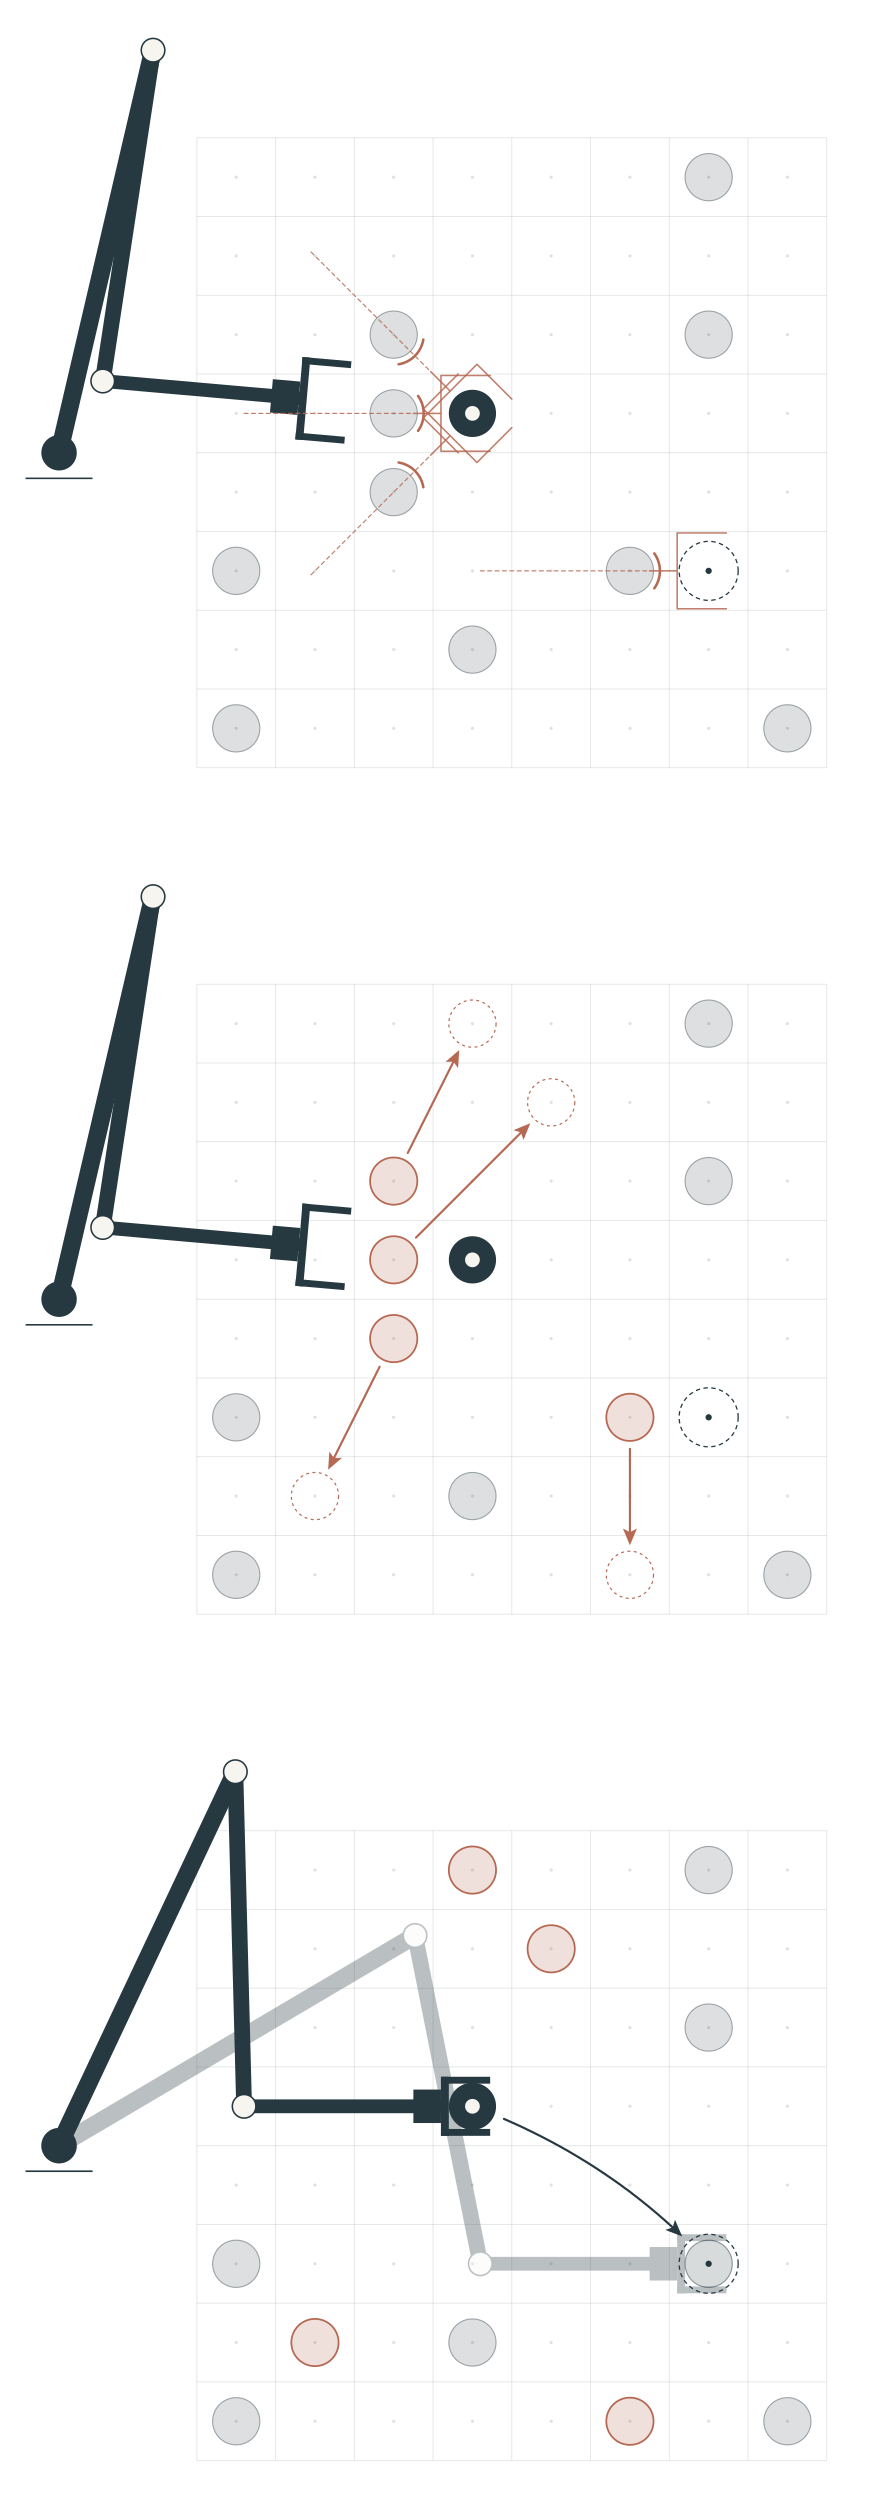
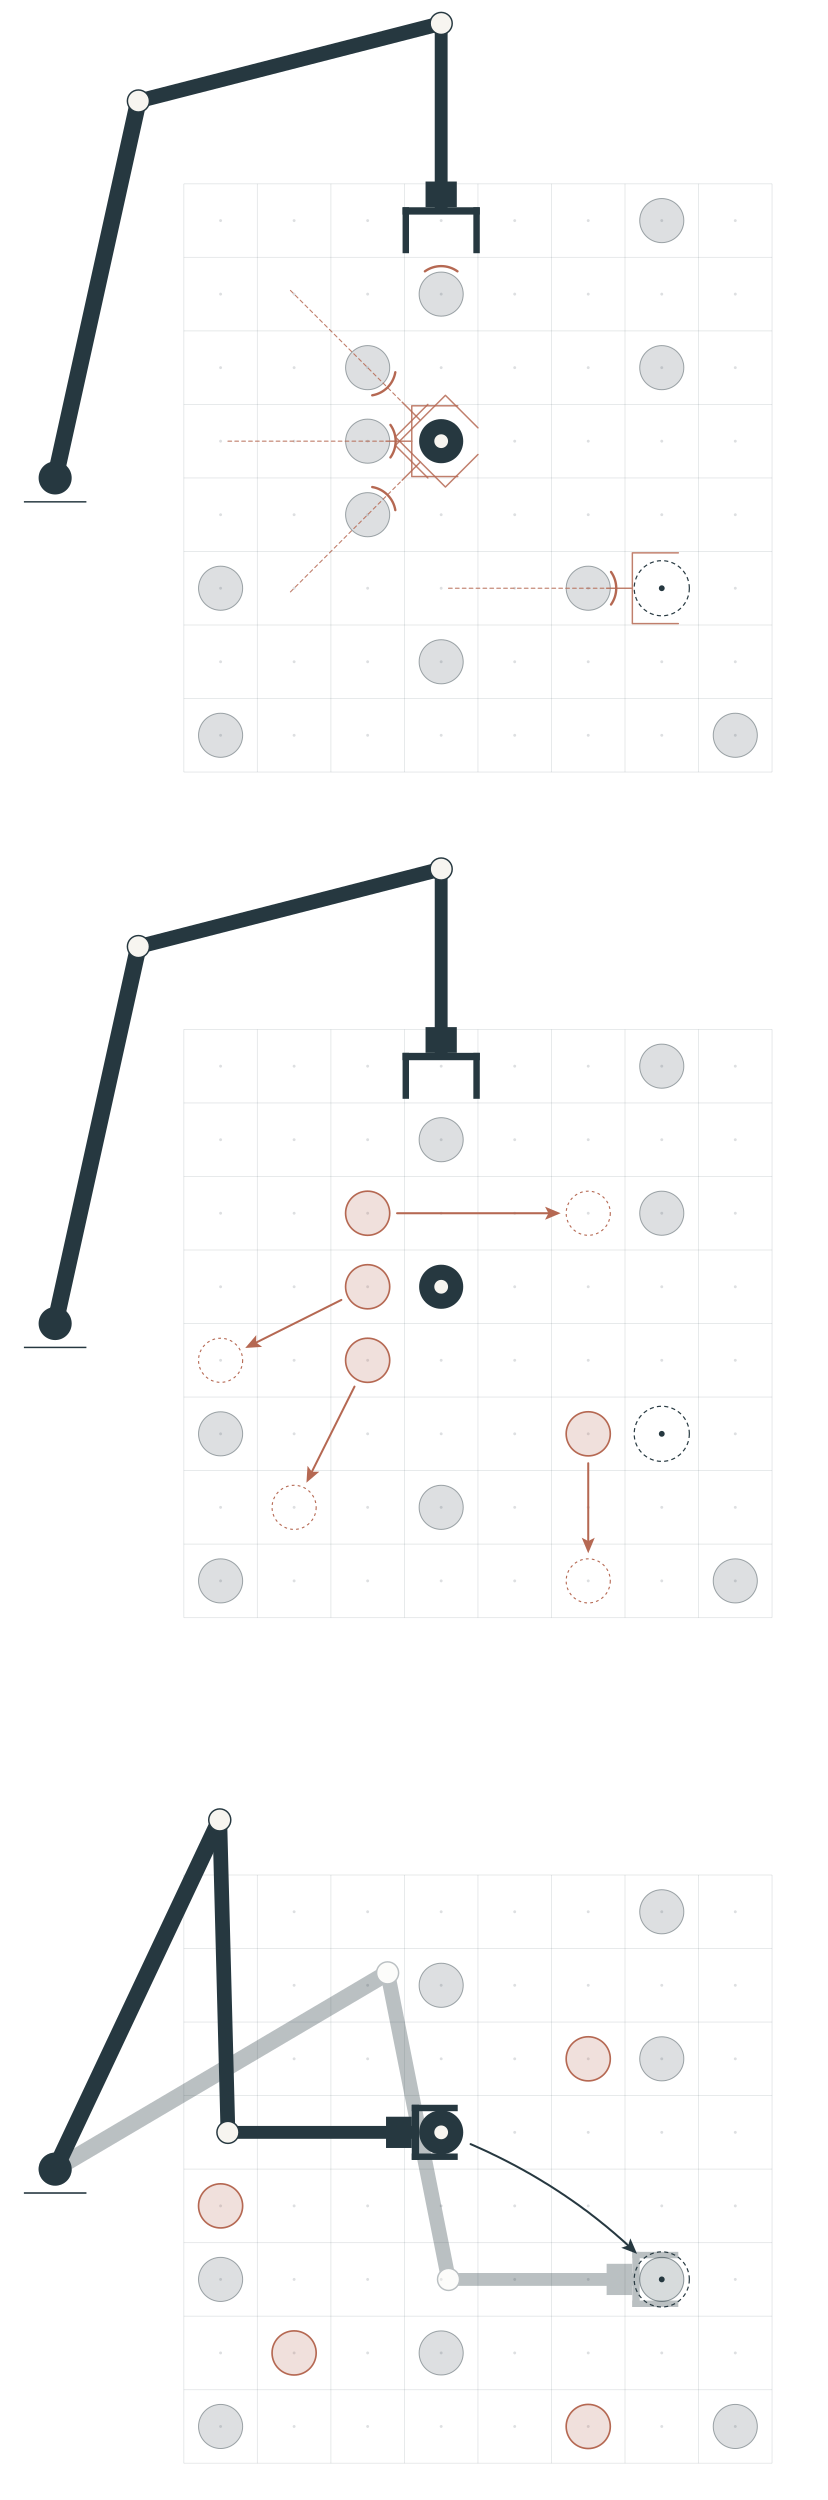
- <svg xmlns="http://www.w3.org/2000/svg" viewBox="0 0 900 2540" width="900" height="2540" fill="none" shape-rendering="geometricPrecision">
-   <svg id="panel-02_blocked_access" x="0" y="0" width="900" height="820" viewBox="400 60 900 820" overflow="hidden">
+ <svg xmlns="http://www.w3.org/2000/svg" viewBox="0 0 900 2720" width="900" height="2720" fill="none" shape-rendering="geometricPrecision">
+   <svg id="panel-02_blocked_access" x="0" y="0" width="900" height="880" viewBox="400 0 900 880" overflow="hidden">
    <g id="lattice">
      <g id="lattice-lines" stroke="#263840" stroke-width="0.9" stroke-opacity="0.13" fill="none">
        <path d="M600,840 L600,200" />
        <path d="M680,840 L680,200" />
        <path d="M760,840 L760,200" />
        <path d="M840,840 L840,200" />
        <path d="M920,840 L920,200" />
        <path d="M1000,840 L1000,200" />
        <path d="M1080,840 L1080,200" />
        <path d="M1160,840 L1160,200" />
        <path d="M1240,840 L1240,200" />
        <path d="M600,840 L1240,840" />
        <path d="M600,760 L1240,760" />
        <path d="M600,680 L1240,680" />
        <path d="M600,600 L1240,600" />
        <path d="M600,520 L1240,520" />
        <path d="M600,440 L1240,440" />
        <path d="M600,360 L1240,360" />
        <path d="M600,280 L1240,280" />
        <path d="M600,200 L1240,200" />
      </g>
      <g id="lattice-centres">
        <circle cx="640" cy="800" r="1.6" fill="#263840" fill-opacity="0.16" />
        <circle cx="720" cy="800" r="1.6" fill="#263840" fill-opacity="0.16" />
        <circle cx="800" cy="800" r="1.6" fill="#263840" fill-opacity="0.16" />
        <circle cx="880" cy="800" r="1.6" fill="#263840" fill-opacity="0.16" />
        <circle cx="960" cy="800" r="1.6" fill="#263840" fill-opacity="0.16" />
        <circle cx="1040" cy="800" r="1.6" fill="#263840" fill-opacity="0.16" />
        <circle cx="1120" cy="800" r="1.6" fill="#263840" fill-opacity="0.16" />
        <circle cx="1200" cy="800" r="1.6" fill="#263840" fill-opacity="0.16" />
        <circle cx="640" cy="720" r="1.6" fill="#263840" fill-opacity="0.16" />
        <circle cx="720" cy="720" r="1.6" fill="#263840" fill-opacity="0.16" />
        <circle cx="800" cy="720" r="1.6" fill="#263840" fill-opacity="0.16" />
        <circle cx="880" cy="720" r="1.6" fill="#263840" fill-opacity="0.16" />
        <circle cx="960" cy="720" r="1.6" fill="#263840" fill-opacity="0.16" />
        <circle cx="1040" cy="720" r="1.6" fill="#263840" fill-opacity="0.16" />
        <circle cx="1120" cy="720" r="1.6" fill="#263840" fill-opacity="0.16" />
        <circle cx="1200" cy="720" r="1.6" fill="#263840" fill-opacity="0.16" />
        <circle cx="640" cy="640" r="1.6" fill="#263840" fill-opacity="0.16" />
        <circle cx="720" cy="640" r="1.6" fill="#263840" fill-opacity="0.16" />
        <circle cx="800" cy="640" r="1.6" fill="#263840" fill-opacity="0.16" />
        <circle cx="880" cy="640" r="1.6" fill="#263840" fill-opacity="0.16" />
        <circle cx="960" cy="640" r="1.6" fill="#263840" fill-opacity="0.16" />
        <circle cx="1040" cy="640" r="1.6" fill="#263840" fill-opacity="0.16" />
        <circle cx="1120" cy="640" r="1.6" fill="#263840" fill-opacity="0.16" />
        <circle cx="1200" cy="640" r="1.6" fill="#263840" fill-opacity="0.16" />
        <circle cx="640" cy="560" r="1.6" fill="#263840" fill-opacity="0.16" />
        <circle cx="720" cy="560" r="1.6" fill="#263840" fill-opacity="0.16" />
        <circle cx="800" cy="560" r="1.6" fill="#263840" fill-opacity="0.16" />
        <circle cx="880" cy="560" r="1.6" fill="#263840" fill-opacity="0.16" />
        <circle cx="960" cy="560" r="1.6" fill="#263840" fill-opacity="0.16" />
        <circle cx="1040" cy="560" r="1.6" fill="#263840" fill-opacity="0.16" />
        <circle cx="1120" cy="560" r="1.6" fill="#263840" fill-opacity="0.16" />
        <circle cx="1200" cy="560" r="1.6" fill="#263840" fill-opacity="0.16" />
        <circle cx="640" cy="480" r="1.6" fill="#263840" fill-opacity="0.16" />
        <circle cx="720" cy="480" r="1.6" fill="#263840" fill-opacity="0.16" />
        <circle cx="800" cy="480" r="1.6" fill="#263840" fill-opacity="0.16" />
        <circle cx="880" cy="480" r="1.6" fill="#263840" fill-opacity="0.16" />
        <circle cx="960" cy="480" r="1.6" fill="#263840" fill-opacity="0.16" />
        <circle cx="1040" cy="480" r="1.6" fill="#263840" fill-opacity="0.16" />
        <circle cx="1120" cy="480" r="1.6" fill="#263840" fill-opacity="0.16" />
        <circle cx="1200" cy="480" r="1.6" fill="#263840" fill-opacity="0.16" />
        <circle cx="640" cy="400" r="1.6" fill="#263840" fill-opacity="0.16" />
        <circle cx="720" cy="400" r="1.6" fill="#263840" fill-opacity="0.16" />
        <circle cx="800" cy="400" r="1.6" fill="#263840" fill-opacity="0.16" />
        <circle cx="880" cy="400" r="1.6" fill="#263840" fill-opacity="0.16" />
        <circle cx="960" cy="400" r="1.6" fill="#263840" fill-opacity="0.16" />
        <circle cx="1040" cy="400" r="1.6" fill="#263840" fill-opacity="0.16" />
        <circle cx="1120" cy="400" r="1.6" fill="#263840" fill-opacity="0.16" />
        <circle cx="1200" cy="400" r="1.6" fill="#263840" fill-opacity="0.16" />
        <circle cx="640" cy="320" r="1.6" fill="#263840" fill-opacity="0.16" />
        <circle cx="720" cy="320" r="1.6" fill="#263840" fill-opacity="0.16" />
        <circle cx="800" cy="320" r="1.6" fill="#263840" fill-opacity="0.16" />
        <circle cx="880" cy="320" r="1.6" fill="#263840" fill-opacity="0.16" />
        <circle cx="960" cy="320" r="1.6" fill="#263840" fill-opacity="0.16" />
        <circle cx="1040" cy="320" r="1.6" fill="#263840" fill-opacity="0.16" />
        <circle cx="1120" cy="320" r="1.6" fill="#263840" fill-opacity="0.16" />
        <circle cx="1200" cy="320" r="1.6" fill="#263840" fill-opacity="0.16" />
        <circle cx="640" cy="240" r="1.6" fill="#263840" fill-opacity="0.16" />
        <circle cx="720" cy="240" r="1.6" fill="#263840" fill-opacity="0.16" />
        <circle cx="800" cy="240" r="1.6" fill="#263840" fill-opacity="0.16" />
        <circle cx="880" cy="240" r="1.6" fill="#263840" fill-opacity="0.16" />
        <circle cx="960" cy="240" r="1.6" fill="#263840" fill-opacity="0.16" />
        <circle cx="1040" cy="240" r="1.6" fill="#263840" fill-opacity="0.16" />
        <circle cx="1120" cy="240" r="1.6" fill="#263840" fill-opacity="0.16" />
        <circle cx="1200" cy="240" r="1.6" fill="#263840" fill-opacity="0.16" />
      </g>
    </g>
    <g id="goal">
      <circle cx="1120" cy="640" r="30" fill="none" stroke="#263840" stroke-width="1.3" stroke-dasharray="4.5 3.5" />
      <circle cx="1120" cy="640" r="3.2" fill="#263840" />
    </g>
    <g id="discs-context">
      <circle cx="1120" cy="240" r="24" id="c0" fill="#263840" fill-opacity="0.16" stroke="#263840" stroke-opacity="0.42" stroke-width="1.1" />
      <circle cx="1120" cy="400" r="24" id="c1" fill="#263840" fill-opacity="0.16" stroke="#263840" stroke-opacity="0.42" stroke-width="1.1" />
      <circle cx="640" cy="800" r="24" id="c2" fill="#263840" fill-opacity="0.16" stroke="#263840" stroke-opacity="0.42" stroke-width="1.1" />
      <circle cx="880" cy="720" r="24" id="c3" fill="#263840" fill-opacity="0.16" stroke="#263840" stroke-opacity="0.42" stroke-width="1.1" />
      <circle cx="1200" cy="800" r="24" id="c4" fill="#263840" fill-opacity="0.16" stroke="#263840" stroke-opacity="0.42" stroke-width="1.1" />
      <circle cx="640" cy="640" r="24" id="c5" fill="#263840" fill-opacity="0.16" stroke="#263840" stroke-opacity="0.42" stroke-width="1.1" />
+       <circle cx="880" cy="320" r="24" id="c6" fill="#263840" fill-opacity="0.16" stroke="#263840" stroke-opacity="0.42" stroke-width="1.1" />
    </g>
    <g id="blockers-initial">
      <circle cx="800" cy="400" r="24" id="b1" fill="#263840" fill-opacity="0.16" stroke="#263840" stroke-opacity="0.42" stroke-width="1.1" />
      <circle cx="800" cy="560" r="24" id="b2" fill="#263840" fill-opacity="0.16" stroke="#263840" stroke-opacity="0.42" stroke-width="1.1" />
      <circle cx="800" cy="480" r="24" id="b3" fill="#263840" fill-opacity="0.16" stroke="#263840" stroke-opacity="0.42" stroke-width="1.1" />
      <circle cx="1040" cy="640" r="24" id="b4" fill="#263840" fill-opacity="0.16" stroke="#263840" stroke-opacity="0.42" stroke-width="1.1" />
    </g>
    <g id="target">
      <circle cx="880" cy="480" r="24" fill="#263840" />
      <circle cx="880" cy="480" r="7.5" fill="#F7F5F0" />
    </g>
    <g id="robot-approach" opacity="1">
      <path d="M426,546 L494,546" stroke="#263840" stroke-width="1.6" />
      <circle cx="460" cy="520" r="18" fill="#263840" />
      <circle cx="460" cy="520" r="5.5" fill="#F7F5F0" />
-       <path d="M460,520 L555.5,111" stroke="#263840" stroke-width="18" stroke-linecap="round" />
-       <path d="M555.5,111 L504.4,447.1" stroke="#263840" stroke-width="16" stroke-linecap="round" />
-       <path d="M504.4,447.1 L703.7,464.6" stroke="#263840" stroke-width="14" stroke-linecap="round" />
-       <rect x="-14" y="-17" width="28" height="34" transform="translate(689.7 463.4) rotate(5)" fill="#263840" />
-       <rect x="-4" y="-42" width="8" height="84" transform="translate(707.7 464.9) rotate(5)" fill="#263840" />
-       <rect x="-25" y="-3.5" width="50" height="7" transform="translate(725.2 505.1) rotate(5)" fill="#263840" />
-       <rect x="-25" y="-3.5" width="50" height="7" transform="translate(731.9 428.4) rotate(5)" fill="#263840" />
-       <circle cx="555.5" cy="111" r="12" fill="#F7F5F0" stroke="#263840" stroke-width="1.6" />
-       <circle cx="504.4" cy="447.1" r="12" fill="#F7F5F0" stroke="#263840" stroke-width="1.6" />
+       <path d="M460,520 L550.6,109.9" stroke="#263840" stroke-width="18" stroke-linecap="round" />
+       <path d="M550.6,109.9 L880,25.5" stroke="#263840" stroke-width="16" stroke-linecap="round" />
+       <path d="M880,25.5 L880,225.5" stroke="#263840" stroke-width="14" stroke-linecap="round" />
+       <rect x="-14" y="-17" width="28" height="34" transform="translate(880 211.5) rotate(90)" fill="#263840" />
+       <rect x="-4" y="-42" width="8" height="84" transform="translate(880 229.5) rotate(90)" fill="#263840" />
+       <rect x="-25" y="-3.5" width="50" height="7" transform="translate(841.5 250.5) rotate(90)" fill="#263840" />
+       <rect x="-25" y="-3.5" width="50" height="7" transform="translate(918.5 250.5) rotate(90)" fill="#263840" />
+       <circle cx="550.6" cy="109.9" r="12" fill="#F7F5F0" stroke="#263840" stroke-width="1.6" />
+       <circle cx="880" cy="25.5" r="12" fill="#F7F5F0" stroke="#263840" stroke-width="1.6" />
    </g>
    <g id="blocked-modes">
      <g id="mode-target-0" opacity="0.85">
        <path d="M648,480 L820,480" stroke="#B56852" stroke-width="1.2" stroke-dasharray="4 3.5" stroke-linecap="round" />
        <path d="M820,480 L848,480" stroke="#B56852" stroke-width="1.6" stroke-linecap="round" />
        <path d="M898,441.5 L848,441.5 L848,518.5 L898,518.5" stroke="#B56852" stroke-width="1.6" stroke-linecap="round" stroke-linejoin="round" fill="none" />
      </g>
      <g id="mode-target-1" opacity="0.85">
        <path d="M716,644 L837.6,522.4" stroke="#B56852" stroke-width="1.2" stroke-dasharray="4 3.5" stroke-linecap="round" />
        <path d="M837.6,522.4 L857.4,502.6" stroke="#B56852" stroke-width="1.6" stroke-linecap="round" />
        <path d="M865.5,440 L830.1,475.4 L884.6,529.9 L920,494.5" stroke="#B56852" stroke-width="1.6" stroke-linecap="round" stroke-linejoin="round" fill="none" />
      </g>
      <g id="mode-target-2" opacity="0.85">
        <path d="M716,316 L837.6,437.6" stroke="#B56852" stroke-width="1.2" stroke-dasharray="4 3.5" stroke-linecap="round" />
        <path d="M837.6,437.6 L857.4,457.4" stroke="#B56852" stroke-width="1.6" stroke-linecap="round" />
        <path d="M920,465.5 L884.6,430.1 L830.1,484.6 L865.5,520" stroke="#B56852" stroke-width="1.6" stroke-linecap="round" stroke-linejoin="round" fill="none" />
      </g>
      <g id="mode-goal-3" opacity="0.85">
        <path d="M888,640 L1060,640" stroke="#B56852" stroke-width="1.2" stroke-dasharray="4 3.5" stroke-linecap="round" />
        <path d="M1060,640 L1088,640" stroke="#B56852" stroke-width="1.6" stroke-linecap="round" />
        <path d="M1138,601.5 L1088,601.5 L1088,678.5 L1138,678.5" stroke="#B56852" stroke-width="1.6" stroke-linecap="round" stroke-linejoin="round" fill="none" />
      </g>
    </g>
    <g id="blocked-contacts">
      <path id="contact-b1" d="M805,430.1 A30.5,30.5 0 0 0 830.1,405" fill="none" stroke="#B56852" stroke-width="2.6" stroke-linecap="round" />
      <path id="contact-b2" d="M830.1,555 A30.5,30.5 0 0 0 805,529.9" fill="none" stroke="#B56852" stroke-width="2.6" stroke-linecap="round" />
      <path id="contact-b3" d="M824.8,497.7 A30.5,30.5 0 0 0 824.8,462.3" fill="none" stroke="#B56852" stroke-width="2.6" stroke-linecap="round" />
      <path id="contact-b4" d="M1064.8,657.7 A30.5,30.5 0 0 0 1064.8,622.3" fill="none" stroke="#B56852" stroke-width="2.6" stroke-linecap="round" />
+       <path id="contact-c6" d="M897.7,295.2 A30.5,30.5 0 0 0 862.3,295.2" fill="none" stroke="#B56852" stroke-width="2.6" stroke-linecap="round" />
    </g>
  </svg>
-   <svg id="panel-04_relocation_arrows" x="0" y="860" width="900" height="820" viewBox="400 60 900 820" overflow="hidden">
+   <svg id="panel-04_relocation_arrows" x="0" y="920" width="900" height="880" viewBox="400 0 900 880" overflow="hidden">
    <g id="lattice">
      <g id="lattice-lines" stroke="#263840" stroke-width="0.9" stroke-opacity="0.13" fill="none">
        <path d="M600,840 L600,200" />
        <path d="M680,840 L680,200" />
        <path d="M760,840 L760,200" />
        <path d="M840,840 L840,200" />
        <path d="M920,840 L920,200" />
        <path d="M1000,840 L1000,200" />
        <path d="M1080,840 L1080,200" />
        <path d="M1160,840 L1160,200" />
        <path d="M1240,840 L1240,200" />
        <path d="M600,840 L1240,840" />
        <path d="M600,760 L1240,760" />
        <path d="M600,680 L1240,680" />
        <path d="M600,600 L1240,600" />
        <path d="M600,520 L1240,520" />
        <path d="M600,440 L1240,440" />
        <path d="M600,360 L1240,360" />
        <path d="M600,280 L1240,280" />
        <path d="M600,200 L1240,200" />
      </g>
      <g id="lattice-centres">
        <circle cx="640" cy="800" r="1.6" fill="#263840" fill-opacity="0.16" />
        <circle cx="720" cy="800" r="1.6" fill="#263840" fill-opacity="0.16" />
        <circle cx="800" cy="800" r="1.6" fill="#263840" fill-opacity="0.16" />
        <circle cx="880" cy="800" r="1.6" fill="#263840" fill-opacity="0.16" />
        <circle cx="960" cy="800" r="1.6" fill="#263840" fill-opacity="0.16" />
        <circle cx="1040" cy="800" r="1.6" fill="#263840" fill-opacity="0.16" />
        <circle cx="1120" cy="800" r="1.6" fill="#263840" fill-opacity="0.16" />
        <circle cx="1200" cy="800" r="1.6" fill="#263840" fill-opacity="0.16" />
        <circle cx="640" cy="720" r="1.6" fill="#263840" fill-opacity="0.16" />
        <circle cx="720" cy="720" r="1.6" fill="#263840" fill-opacity="0.16" />
        <circle cx="800" cy="720" r="1.6" fill="#263840" fill-opacity="0.16" />
        <circle cx="880" cy="720" r="1.6" fill="#263840" fill-opacity="0.16" />
        <circle cx="960" cy="720" r="1.6" fill="#263840" fill-opacity="0.16" />
        <circle cx="1040" cy="720" r="1.6" fill="#263840" fill-opacity="0.16" />
        <circle cx="1120" cy="720" r="1.6" fill="#263840" fill-opacity="0.16" />
        <circle cx="1200" cy="720" r="1.6" fill="#263840" fill-opacity="0.16" />
        <circle cx="640" cy="640" r="1.6" fill="#263840" fill-opacity="0.16" />
        <circle cx="720" cy="640" r="1.6" fill="#263840" fill-opacity="0.16" />
        <circle cx="800" cy="640" r="1.6" fill="#263840" fill-opacity="0.16" />
        <circle cx="880" cy="640" r="1.6" fill="#263840" fill-opacity="0.16" />
        <circle cx="960" cy="640" r="1.6" fill="#263840" fill-opacity="0.16" />
        <circle cx="1040" cy="640" r="1.6" fill="#263840" fill-opacity="0.16" />
        <circle cx="1120" cy="640" r="1.6" fill="#263840" fill-opacity="0.16" />
        <circle cx="1200" cy="640" r="1.6" fill="#263840" fill-opacity="0.16" />
        <circle cx="640" cy="560" r="1.6" fill="#263840" fill-opacity="0.16" />
        <circle cx="720" cy="560" r="1.6" fill="#263840" fill-opacity="0.16" />
        <circle cx="800" cy="560" r="1.6" fill="#263840" fill-opacity="0.16" />
        <circle cx="880" cy="560" r="1.6" fill="#263840" fill-opacity="0.16" />
        <circle cx="960" cy="560" r="1.6" fill="#263840" fill-opacity="0.16" />
        <circle cx="1040" cy="560" r="1.6" fill="#263840" fill-opacity="0.16" />
        <circle cx="1120" cy="560" r="1.6" fill="#263840" fill-opacity="0.16" />
        <circle cx="1200" cy="560" r="1.6" fill="#263840" fill-opacity="0.16" />
        <circle cx="640" cy="480" r="1.6" fill="#263840" fill-opacity="0.16" />
        <circle cx="720" cy="480" r="1.6" fill="#263840" fill-opacity="0.16" />
        <circle cx="800" cy="480" r="1.6" fill="#263840" fill-opacity="0.16" />
        <circle cx="880" cy="480" r="1.6" fill="#263840" fill-opacity="0.16" />
        <circle cx="960" cy="480" r="1.6" fill="#263840" fill-opacity="0.16" />
        <circle cx="1040" cy="480" r="1.6" fill="#263840" fill-opacity="0.16" />
        <circle cx="1120" cy="480" r="1.6" fill="#263840" fill-opacity="0.16" />
        <circle cx="1200" cy="480" r="1.6" fill="#263840" fill-opacity="0.16" />
        <circle cx="640" cy="400" r="1.6" fill="#263840" fill-opacity="0.16" />
        <circle cx="720" cy="400" r="1.6" fill="#263840" fill-opacity="0.16" />
        <circle cx="800" cy="400" r="1.6" fill="#263840" fill-opacity="0.16" />
        <circle cx="880" cy="400" r="1.6" fill="#263840" fill-opacity="0.16" />
        <circle cx="960" cy="400" r="1.6" fill="#263840" fill-opacity="0.16" />
        <circle cx="1040" cy="400" r="1.6" fill="#263840" fill-opacity="0.16" />
        <circle cx="1120" cy="400" r="1.6" fill="#263840" fill-opacity="0.16" />
        <circle cx="1200" cy="400" r="1.6" fill="#263840" fill-opacity="0.16" />
        <circle cx="640" cy="320" r="1.6" fill="#263840" fill-opacity="0.16" />
        <circle cx="720" cy="320" r="1.6" fill="#263840" fill-opacity="0.16" />
        <circle cx="800" cy="320" r="1.6" fill="#263840" fill-opacity="0.16" />
        <circle cx="880" cy="320" r="1.6" fill="#263840" fill-opacity="0.16" />
        <circle cx="960" cy="320" r="1.6" fill="#263840" fill-opacity="0.16" />
        <circle cx="1040" cy="320" r="1.6" fill="#263840" fill-opacity="0.16" />
        <circle cx="1120" cy="320" r="1.6" fill="#263840" fill-opacity="0.16" />
        <circle cx="1200" cy="320" r="1.6" fill="#263840" fill-opacity="0.16" />
        <circle cx="640" cy="240" r="1.6" fill="#263840" fill-opacity="0.16" />
        <circle cx="720" cy="240" r="1.6" fill="#263840" fill-opacity="0.16" />
        <circle cx="800" cy="240" r="1.6" fill="#263840" fill-opacity="0.16" />
        <circle cx="880" cy="240" r="1.6" fill="#263840" fill-opacity="0.16" />
        <circle cx="960" cy="240" r="1.6" fill="#263840" fill-opacity="0.16" />
        <circle cx="1040" cy="240" r="1.6" fill="#263840" fill-opacity="0.16" />
        <circle cx="1120" cy="240" r="1.6" fill="#263840" fill-opacity="0.16" />
        <circle cx="1200" cy="240" r="1.6" fill="#263840" fill-opacity="0.16" />
      </g>
    </g>
    <g id="goal">
      <circle cx="1120" cy="640" r="30" fill="none" stroke="#263840" stroke-width="1.3" stroke-dasharray="4.5 3.5" />
      <circle cx="1120" cy="640" r="3.2" fill="#263840" />
    </g>
    <g id="discs-context">
      <circle cx="1120" cy="240" r="24" id="c0" fill="#263840" fill-opacity="0.16" stroke="#263840" stroke-opacity="0.42" stroke-width="1.1" />
      <circle cx="1120" cy="400" r="24" id="c1" fill="#263840" fill-opacity="0.16" stroke="#263840" stroke-opacity="0.42" stroke-width="1.1" />
      <circle cx="640" cy="800" r="24" id="c2" fill="#263840" fill-opacity="0.16" stroke="#263840" stroke-opacity="0.42" stroke-width="1.1" />
      <circle cx="880" cy="720" r="24" id="c3" fill="#263840" fill-opacity="0.16" stroke="#263840" stroke-opacity="0.42" stroke-width="1.1" />
      <circle cx="1200" cy="800" r="24" id="c4" fill="#263840" fill-opacity="0.16" stroke="#263840" stroke-opacity="0.42" stroke-width="1.1" />
      <circle cx="640" cy="640" r="24" id="c5" fill="#263840" fill-opacity="0.16" stroke="#263840" stroke-opacity="0.42" stroke-width="1.1" />
+       <circle cx="880" cy="320" r="24" id="c6" fill="#263840" fill-opacity="0.16" stroke="#263840" stroke-opacity="0.42" stroke-width="1.1" />
    </g>
    <g id="blockers-highlight">
      <circle cx="800" cy="400" r="24" id="b1-hl" fill="#B56852" fill-opacity="0.20" stroke="#B56852" stroke-width="1.8" />
      <circle cx="800" cy="560" r="24" id="b2-hl" fill="#B56852" fill-opacity="0.20" stroke="#B56852" stroke-width="1.8" />
      <circle cx="800" cy="480" r="24" id="b3-hl" fill="#B56852" fill-opacity="0.20" stroke="#B56852" stroke-width="1.8" />
      <circle cx="1040" cy="640" r="24" id="b4-hl" fill="#B56852" fill-opacity="0.20" stroke="#B56852" stroke-width="1.8" />
    </g>
    <g id="destinations">
-       <circle cx="880" cy="240" r="24" id="dest-b1" fill="none" stroke="#B56852" stroke-width="1.2" stroke-dasharray="3 3.5" />
+       <circle cx="1040" cy="400" r="24" id="dest-b1" fill="none" stroke="#B56852" stroke-width="1.2" stroke-dasharray="3 3.5" />
      <circle cx="720" cy="720" r="24" id="dest-b2" fill="none" stroke="#B56852" stroke-width="1.2" stroke-dasharray="3 3.5" />
-       <circle cx="960" cy="320" r="24" id="dest-b3" fill="none" stroke="#B56852" stroke-width="1.2" stroke-dasharray="3 3.5" />
+       <circle cx="640" cy="560" r="24" id="dest-b3" fill="none" stroke="#B56852" stroke-width="1.2" stroke-dasharray="3 3.5" />
      <circle cx="1040" cy="800" r="24" id="dest-b4" fill="none" stroke="#B56852" stroke-width="1.2" stroke-dasharray="3 3.5" />
    </g>
    <g id="target">
      <circle cx="880" cy="480" r="24" fill="#263840" />
      <circle cx="880" cy="480" r="7.5" fill="#F7F5F0" />
    </g>
    <g id="robot-approach" opacity="1">
      <path d="M426,546 L494,546" stroke="#263840" stroke-width="1.6" />
      <circle cx="460" cy="520" r="18" fill="#263840" />
      <circle cx="460" cy="520" r="5.5" fill="#F7F5F0" />
-       <path d="M460,520 L555.5,111" stroke="#263840" stroke-width="18" stroke-linecap="round" />
-       <path d="M555.5,111 L504.4,447.1" stroke="#263840" stroke-width="16" stroke-linecap="round" />
-       <path d="M504.4,447.1 L703.7,464.6" stroke="#263840" stroke-width="14" stroke-linecap="round" />
-       <rect x="-14" y="-17" width="28" height="34" transform="translate(689.7 463.4) rotate(5)" fill="#263840" />
-       <rect x="-4" y="-42" width="8" height="84" transform="translate(707.7 464.9) rotate(5)" fill="#263840" />
-       <rect x="-25" y="-3.5" width="50" height="7" transform="translate(725.2 505.1) rotate(5)" fill="#263840" />
-       <rect x="-25" y="-3.5" width="50" height="7" transform="translate(731.9 428.4) rotate(5)" fill="#263840" />
-       <circle cx="555.5" cy="111" r="12" fill="#F7F5F0" stroke="#263840" stroke-width="1.6" />
-       <circle cx="504.4" cy="447.1" r="12" fill="#F7F5F0" stroke="#263840" stroke-width="1.6" />
+       <path d="M460,520 L550.6,109.9" stroke="#263840" stroke-width="18" stroke-linecap="round" />
+       <path d="M550.6,109.9 L880,25.5" stroke="#263840" stroke-width="16" stroke-linecap="round" />
+       <path d="M880,25.5 L880,225.5" stroke="#263840" stroke-width="14" stroke-linecap="round" />
+       <rect x="-14" y="-17" width="28" height="34" transform="translate(880 211.5) rotate(90)" fill="#263840" />
+       <rect x="-4" y="-42" width="8" height="84" transform="translate(880 229.5) rotate(90)" fill="#263840" />
+       <rect x="-25" y="-3.5" width="50" height="7" transform="translate(841.5 250.5) rotate(90)" fill="#263840" />
+       <rect x="-25" y="-3.5" width="50" height="7" transform="translate(918.5 250.5) rotate(90)" fill="#263840" />
+       <circle cx="550.6" cy="109.9" r="12" fill="#F7F5F0" stroke="#263840" stroke-width="1.6" />
+       <circle cx="880" cy="25.5" r="12" fill="#F7F5F0" stroke="#263840" stroke-width="1.6" />
    </g>
    <g id="relocation-arrows">
      <g id="move-b1">
-         <path d="M814.3,371.4 L861.3,277.5" stroke="#B56852" stroke-width="2.2" stroke-linecap="round" fill="none" />
-         <path d="M866.6,266.8 L852.6,278.8 L860.7,278.7 L865.4,285.2 L866.6,266.8" fill="#B56852" stroke="none" />
+         <path d="M832,400 L998.1,400" stroke="#B56852" stroke-width="2.2" stroke-linecap="round" fill="none" />
+         <path d="M1010,400 L993,392.9 L996.7,400 L993,407.1 L1010,400" fill="#B56852" stroke="none" />
      </g>
      <g id="move-b2">
        <path d="M785.7,588.6 L738.7,682.5" stroke="#B56852" stroke-width="2.2" stroke-linecap="round" fill="none" />
        <path d="M733.4,693.2 L747.4,681.2 L739.3,681.3 L734.6,674.8 L733.4,693.2" fill="#B56852" stroke="none" />
      </g>
      <g id="move-b3">
-         <path d="M822.6,457.4 L930.4,349.6" stroke="#B56852" stroke-width="2.2" stroke-linecap="round" fill="none" />
-         <path d="M938.8,341.2 L921.7,348.2 L929.4,350.6 L931.8,358.3 L938.8,341.2" fill="#B56852" stroke="none" />
+         <path d="M771.4,494.3 L677.5,541.3" stroke="#B56852" stroke-width="2.2" stroke-linecap="round" fill="none" />
+         <path d="M666.8,546.6 L685.2,545.4 L678.7,540.7 L678.8,532.6 L666.8,546.6" fill="#B56852" stroke="none" />
      </g>
      <g id="move-b4">
        <path d="M1040,672 L1040,758.1" stroke="#B56852" stroke-width="2.2" stroke-linecap="round" fill="none" />
        <path d="M1040,770 L1047.1,753 L1040,756.7 L1032.9,753 L1040,770" fill="#B56852" stroke="none" />
      </g>
    </g>
  </svg>
-   <svg id="panel-06_feasible_transfer" x="0" y="1720" width="900" height="820" viewBox="400 60 900 820" overflow="hidden">
+   <svg id="panel-06_feasible_transfer" x="0" y="1840" width="900" height="880" viewBox="400 0 900 880" overflow="hidden">
    <g id="lattice">
      <g id="lattice-lines" stroke="#263840" stroke-width="0.9" stroke-opacity="0.13" fill="none">
        <path d="M600,840 L600,200" />
        <path d="M680,840 L680,200" />
        <path d="M760,840 L760,200" />
        <path d="M840,840 L840,200" />
        <path d="M920,840 L920,200" />
        <path d="M1000,840 L1000,200" />
        <path d="M1080,840 L1080,200" />
        <path d="M1160,840 L1160,200" />
        <path d="M1240,840 L1240,200" />
        <path d="M600,840 L1240,840" />
        <path d="M600,760 L1240,760" />
        <path d="M600,680 L1240,680" />
        <path d="M600,600 L1240,600" />
        <path d="M600,520 L1240,520" />
        <path d="M600,440 L1240,440" />
        <path d="M600,360 L1240,360" />
        <path d="M600,280 L1240,280" />
        <path d="M600,200 L1240,200" />
      </g>
      <g id="lattice-centres">
        <circle cx="640" cy="800" r="1.6" fill="#263840" fill-opacity="0.16" />
        <circle cx="720" cy="800" r="1.6" fill="#263840" fill-opacity="0.16" />
        <circle cx="800" cy="800" r="1.6" fill="#263840" fill-opacity="0.16" />
        <circle cx="880" cy="800" r="1.6" fill="#263840" fill-opacity="0.16" />
        <circle cx="960" cy="800" r="1.6" fill="#263840" fill-opacity="0.16" />
        <circle cx="1040" cy="800" r="1.6" fill="#263840" fill-opacity="0.16" />
        <circle cx="1120" cy="800" r="1.6" fill="#263840" fill-opacity="0.16" />
        <circle cx="1200" cy="800" r="1.6" fill="#263840" fill-opacity="0.16" />
        <circle cx="640" cy="720" r="1.6" fill="#263840" fill-opacity="0.16" />
        <circle cx="720" cy="720" r="1.6" fill="#263840" fill-opacity="0.16" />
        <circle cx="800" cy="720" r="1.6" fill="#263840" fill-opacity="0.16" />
        <circle cx="880" cy="720" r="1.6" fill="#263840" fill-opacity="0.16" />
        <circle cx="960" cy="720" r="1.6" fill="#263840" fill-opacity="0.16" />
        <circle cx="1040" cy="720" r="1.6" fill="#263840" fill-opacity="0.16" />
        <circle cx="1120" cy="720" r="1.6" fill="#263840" fill-opacity="0.16" />
        <circle cx="1200" cy="720" r="1.6" fill="#263840" fill-opacity="0.16" />
        <circle cx="640" cy="640" r="1.6" fill="#263840" fill-opacity="0.16" />
        <circle cx="720" cy="640" r="1.6" fill="#263840" fill-opacity="0.16" />
        <circle cx="800" cy="640" r="1.6" fill="#263840" fill-opacity="0.16" />
        <circle cx="880" cy="640" r="1.6" fill="#263840" fill-opacity="0.16" />
        <circle cx="960" cy="640" r="1.6" fill="#263840" fill-opacity="0.16" />
        <circle cx="1040" cy="640" r="1.6" fill="#263840" fill-opacity="0.16" />
        <circle cx="1120" cy="640" r="1.6" fill="#263840" fill-opacity="0.16" />
        <circle cx="1200" cy="640" r="1.6" fill="#263840" fill-opacity="0.16" />
        <circle cx="640" cy="560" r="1.6" fill="#263840" fill-opacity="0.16" />
        <circle cx="720" cy="560" r="1.6" fill="#263840" fill-opacity="0.16" />
        <circle cx="800" cy="560" r="1.6" fill="#263840" fill-opacity="0.16" />
        <circle cx="880" cy="560" r="1.6" fill="#263840" fill-opacity="0.16" />
        <circle cx="960" cy="560" r="1.6" fill="#263840" fill-opacity="0.16" />
        <circle cx="1040" cy="560" r="1.6" fill="#263840" fill-opacity="0.16" />
        <circle cx="1120" cy="560" r="1.6" fill="#263840" fill-opacity="0.16" />
        <circle cx="1200" cy="560" r="1.6" fill="#263840" fill-opacity="0.16" />
        <circle cx="640" cy="480" r="1.6" fill="#263840" fill-opacity="0.16" />
        <circle cx="720" cy="480" r="1.6" fill="#263840" fill-opacity="0.16" />
        <circle cx="800" cy="480" r="1.6" fill="#263840" fill-opacity="0.16" />
        <circle cx="880" cy="480" r="1.6" fill="#263840" fill-opacity="0.16" />
        <circle cx="960" cy="480" r="1.6" fill="#263840" fill-opacity="0.16" />
        <circle cx="1040" cy="480" r="1.6" fill="#263840" fill-opacity="0.16" />
        <circle cx="1120" cy="480" r="1.6" fill="#263840" fill-opacity="0.16" />
        <circle cx="1200" cy="480" r="1.6" fill="#263840" fill-opacity="0.16" />
        <circle cx="640" cy="400" r="1.6" fill="#263840" fill-opacity="0.16" />
        <circle cx="720" cy="400" r="1.6" fill="#263840" fill-opacity="0.16" />
        <circle cx="800" cy="400" r="1.6" fill="#263840" fill-opacity="0.16" />
        <circle cx="880" cy="400" r="1.6" fill="#263840" fill-opacity="0.16" />
        <circle cx="960" cy="400" r="1.6" fill="#263840" fill-opacity="0.16" />
        <circle cx="1040" cy="400" r="1.6" fill="#263840" fill-opacity="0.16" />
        <circle cx="1120" cy="400" r="1.6" fill="#263840" fill-opacity="0.16" />
        <circle cx="1200" cy="400" r="1.6" fill="#263840" fill-opacity="0.16" />
        <circle cx="640" cy="320" r="1.6" fill="#263840" fill-opacity="0.16" />
        <circle cx="720" cy="320" r="1.6" fill="#263840" fill-opacity="0.16" />
        <circle cx="800" cy="320" r="1.6" fill="#263840" fill-opacity="0.16" />
        <circle cx="880" cy="320" r="1.6" fill="#263840" fill-opacity="0.16" />
        <circle cx="960" cy="320" r="1.6" fill="#263840" fill-opacity="0.16" />
        <circle cx="1040" cy="320" r="1.6" fill="#263840" fill-opacity="0.16" />
        <circle cx="1120" cy="320" r="1.6" fill="#263840" fill-opacity="0.16" />
        <circle cx="1200" cy="320" r="1.6" fill="#263840" fill-opacity="0.16" />
        <circle cx="640" cy="240" r="1.6" fill="#263840" fill-opacity="0.16" />
        <circle cx="720" cy="240" r="1.6" fill="#263840" fill-opacity="0.16" />
        <circle cx="800" cy="240" r="1.6" fill="#263840" fill-opacity="0.16" />
        <circle cx="880" cy="240" r="1.6" fill="#263840" fill-opacity="0.16" />
        <circle cx="960" cy="240" r="1.6" fill="#263840" fill-opacity="0.16" />
        <circle cx="1040" cy="240" r="1.6" fill="#263840" fill-opacity="0.16" />
        <circle cx="1120" cy="240" r="1.6" fill="#263840" fill-opacity="0.16" />
        <circle cx="1200" cy="240" r="1.6" fill="#263840" fill-opacity="0.16" />
      </g>
    </g>
    <g id="goal">
      <circle cx="1120" cy="640" r="30" fill="none" stroke="#263840" stroke-width="1.3" stroke-dasharray="4.5 3.5" />
      <circle cx="1120" cy="640" r="3.2" fill="#263840" />
    </g>
    <g id="discs-context">
      <circle cx="1120" cy="240" r="24" id="c0" fill="#263840" fill-opacity="0.16" stroke="#263840" stroke-opacity="0.42" stroke-width="1.1" />
      <circle cx="1120" cy="400" r="24" id="c1" fill="#263840" fill-opacity="0.16" stroke="#263840" stroke-opacity="0.42" stroke-width="1.1" />
      <circle cx="640" cy="800" r="24" id="c2" fill="#263840" fill-opacity="0.16" stroke="#263840" stroke-opacity="0.42" stroke-width="1.1" />
      <circle cx="880" cy="720" r="24" id="c3" fill="#263840" fill-opacity="0.16" stroke="#263840" stroke-opacity="0.42" stroke-width="1.1" />
      <circle cx="1200" cy="800" r="24" id="c4" fill="#263840" fill-opacity="0.16" stroke="#263840" stroke-opacity="0.42" stroke-width="1.1" />
      <circle cx="640" cy="640" r="24" id="c5" fill="#263840" fill-opacity="0.16" stroke="#263840" stroke-opacity="0.42" stroke-width="1.1" />
+       <circle cx="880" cy="320" r="24" id="c6" fill="#263840" fill-opacity="0.16" stroke="#263840" stroke-opacity="0.42" stroke-width="1.1" />
    </g>
    <g id="blockers-parked">
-       <circle cx="880" cy="240" r="24" id="b1-parked" fill="#B56852" fill-opacity="0.20" stroke="#B56852" stroke-width="1.8" />
+       <circle cx="1040" cy="400" r="24" id="b1-parked" fill="#B56852" fill-opacity="0.20" stroke="#B56852" stroke-width="1.8" />
      <circle cx="720" cy="720" r="24" id="b2-parked" fill="#B56852" fill-opacity="0.20" stroke="#B56852" stroke-width="1.8" />
-       <circle cx="960" cy="320" r="24" id="b3-parked" fill="#B56852" fill-opacity="0.20" stroke="#B56852" stroke-width="1.8" />
+       <circle cx="640" cy="560" r="24" id="b3-parked" fill="#B56852" fill-opacity="0.20" stroke="#B56852" stroke-width="1.8" />
      <circle cx="1040" cy="800" r="24" id="b4-parked" fill="#B56852" fill-opacity="0.20" stroke="#B56852" stroke-width="1.8" />
    </g>
    <circle cx="1120" cy="640" r="24" id="target-ghost" fill="#263840" fill-opacity="0.18" stroke="#263840" stroke-opacity="0.5" stroke-width="1.1" />
    <g id="robot-place" opacity="0.32">
      <path d="M426,546 L494,546" stroke="#263840" stroke-width="1.6" />
      <circle cx="460" cy="520" r="18" fill="#263840" />
      <circle cx="460" cy="520" r="5.5" fill="#F7F5F0" />
      <path d="M460,520 L821.7,306.5" stroke="#263840" stroke-width="18" stroke-linecap="round" />
      <path d="M821.7,306.5 L888,640" stroke="#263840" stroke-width="16" stroke-linecap="round" />
      <path d="M888,640 L1088,640" stroke="#263840" stroke-width="14" stroke-linecap="round" />
      <rect x="-14" y="-17" width="28" height="34" transform="translate(1074 640) rotate(-0)" fill="#263840" />
      <rect x="-4" y="-30" width="8" height="60" transform="translate(1092 640) rotate(-0)" fill="#263840" />
      <rect x="-25" y="-3.5" width="50" height="7" transform="translate(1113 666.5) rotate(-0)" fill="#263840" />
      <rect x="-25" y="-3.5" width="50" height="7" transform="translate(1113 613.5) rotate(-0)" fill="#263840" />
      <circle cx="821.7" cy="306.5" r="12" fill="#F7F5F0" stroke="#263840" stroke-width="1.6" />
      <circle cx="888" cy="640" r="12" fill="#F7F5F0" stroke="#263840" stroke-width="1.6" />
    </g>
    <g id="transfer-path">
      <path d="M912,492.8 L915.5,494.3 L919,495.9 L922.4,497.4 L925.9,499 L929.4,500.6 L932.8,502.2 L936.2,503.9 L939.6,505.5 L943,507.2 L946.4,508.9 L949.8,510.6 L953.1,512.3 L956.5,514.1 L959.8,515.8 L963.1,517.6 L966.4,519.4 L969.7,521.2 L973,523.1 L976.3,524.9 L979.5,526.8 L982.7,528.7 L985.9,530.6 L989.1,532.5 L992.3,534.5 L995.5,536.4 L998.7,538.4 L1001.8,540.4 L1004.9,542.4 L1008,544.4 L1011.1,546.5 L1014.2,548.5 L1017.2,550.6 L1020.3,552.7 L1023.3,554.8 L1026.3,556.9 L1029.3,559 L1032.3,561.2 L1035.2,563.4 L1038.2,565.5 L1041.1,567.7 L1044,570 L1046.9,572.2 L1049.7,574.4 L1052.6,576.7 L1055.4,579 L1058.2,581.2 L1061,583.5 L1063.8,585.9 L1066.6,588.2 L1069.3,590.5 L1072,592.9 L1074.7,595.2 L1077.4,597.6 L1080.1,600 L1082.7,602.4 L1085.4,604.8" stroke="#263840" stroke-width="2.2" stroke-linecap="round" fill="none" />
      <path d="M1093.1,612.2 L1085.8,595.3 L1083.5,603 L1075.9,605.6 L1093.1,612.2" fill="#263840" />
    </g>
    <g id="target">
      <circle cx="880" cy="480" r="24" fill="#263840" />
      <circle cx="880" cy="480" r="7.5" fill="#F7F5F0" />
    </g>
    <g id="robot-grasp" opacity="1">
      <path d="M426,546 L494,546" stroke="#263840" stroke-width="1.6" />
      <circle cx="460" cy="520" r="18" fill="#263840" />
      <circle cx="460" cy="520" r="5.5" fill="#F7F5F0" />
      <path d="M460,520 L639.1,140.1" stroke="#263840" stroke-width="18" stroke-linecap="round" />
      <path d="M639.1,140.1 L648,480" stroke="#263840" stroke-width="16" stroke-linecap="round" />
      <path d="M648,480 L848,480" stroke="#263840" stroke-width="14" stroke-linecap="round" />
      <rect x="-14" y="-17" width="28" height="34" transform="translate(834 480) rotate(-0)" fill="#263840" />
      <rect x="-4" y="-30" width="8" height="60" transform="translate(852 480) rotate(-0)" fill="#263840" />
      <rect x="-25" y="-3.5" width="50" height="7" transform="translate(873 506.5) rotate(-0)" fill="#263840" />
      <rect x="-25" y="-3.5" width="50" height="7" transform="translate(873 453.5) rotate(-0)" fill="#263840" />
      <circle cx="639.1" cy="140.1" r="12" fill="#F7F5F0" stroke="#263840" stroke-width="1.6" />
      <circle cx="648" cy="480" r="12" fill="#F7F5F0" stroke="#263840" stroke-width="1.6" />
    </g>
  </svg>
</svg>
